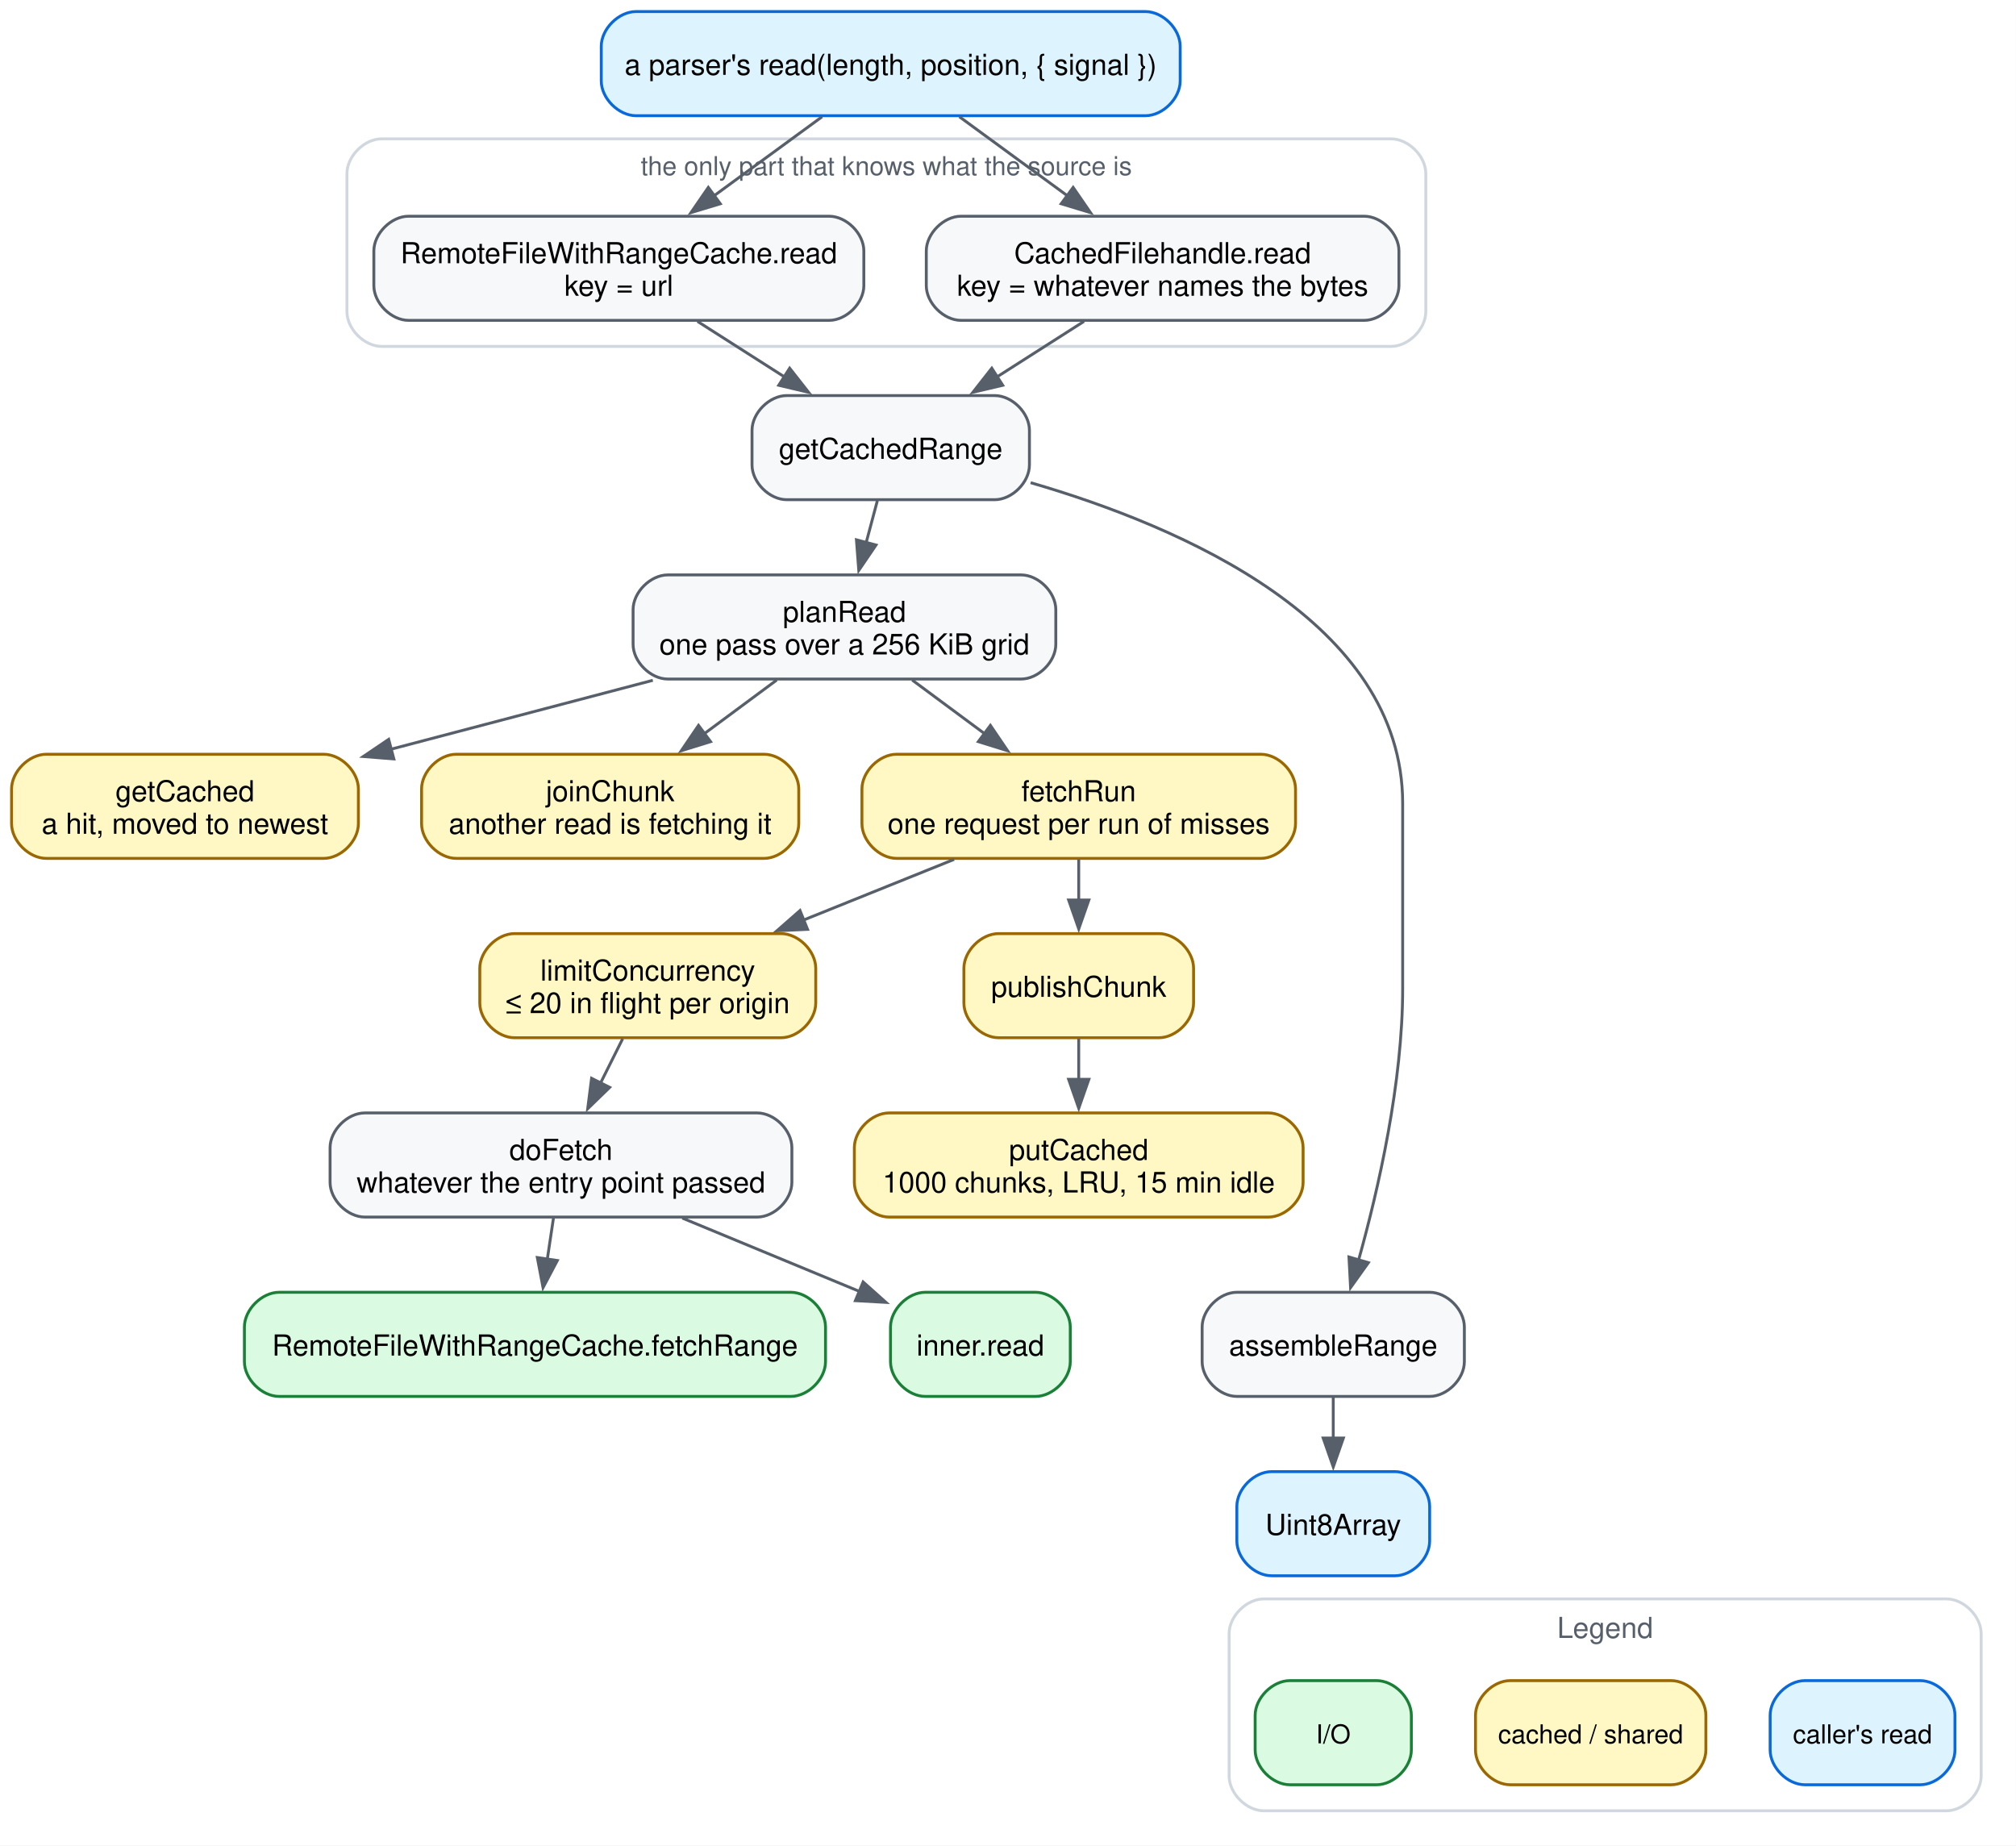
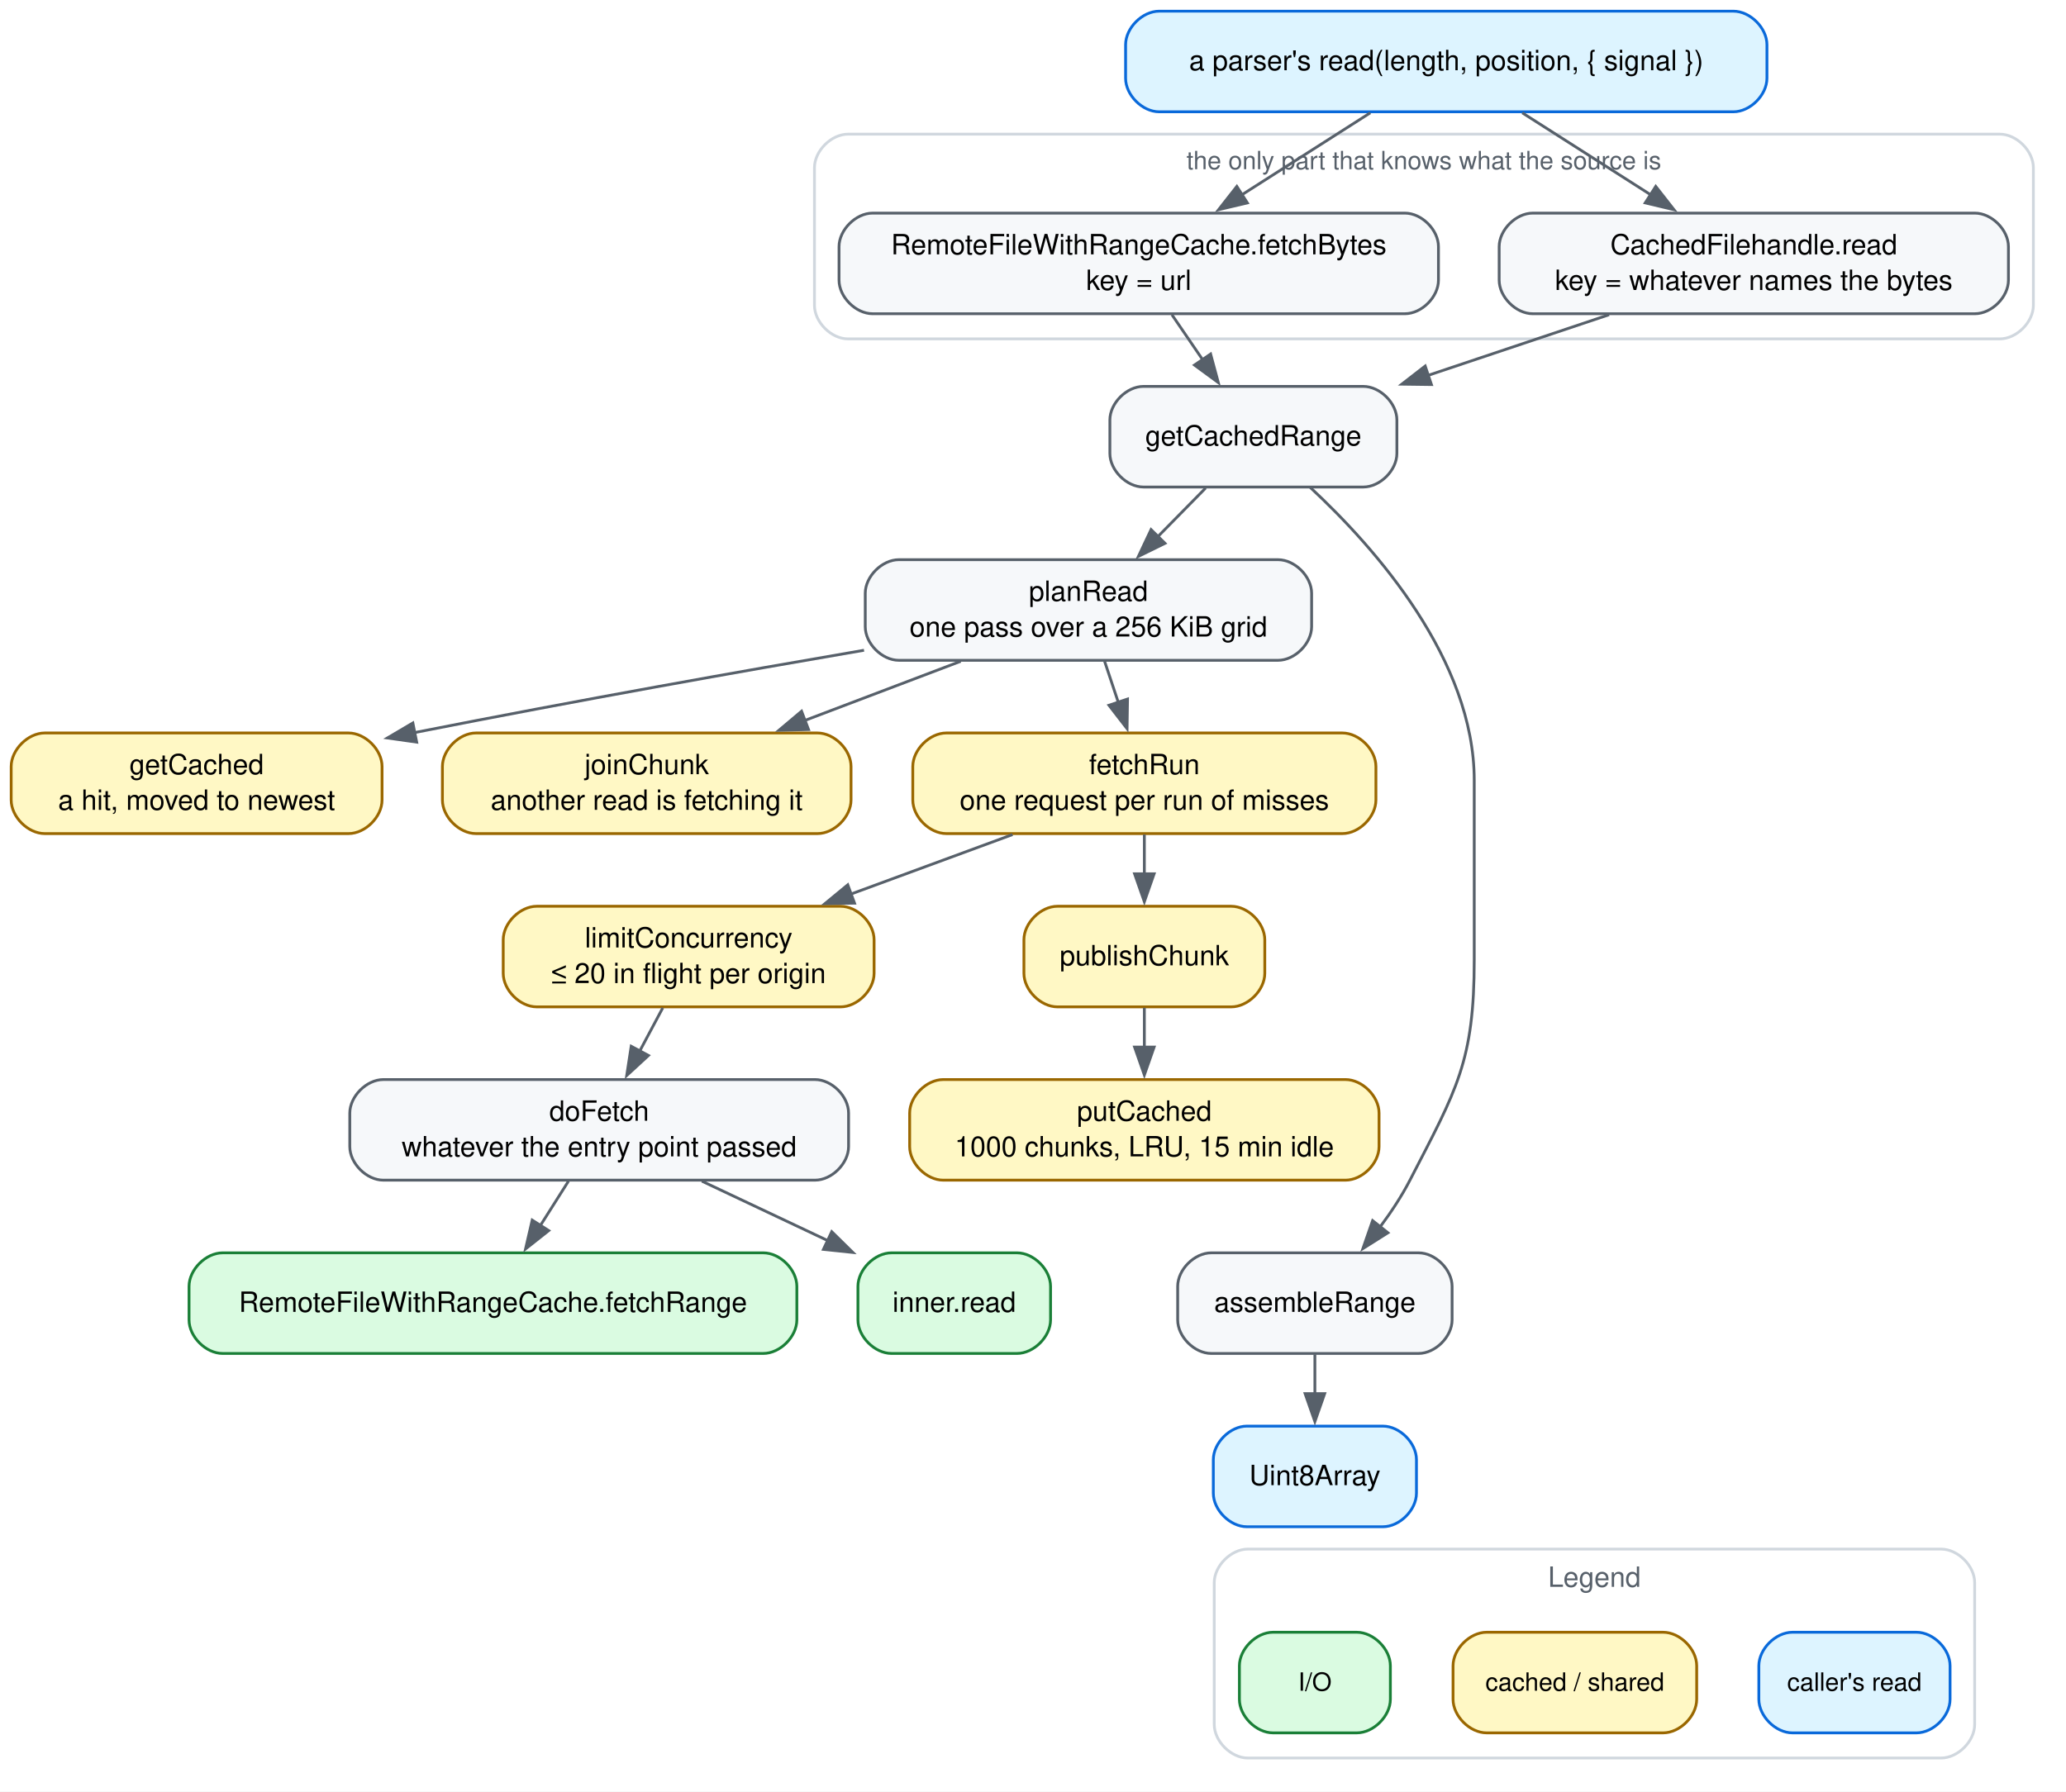
- <svg xmlns="http://www.w3.org/2000/svg" width="697pt" height="638pt" viewBox="0.00 0.00 697.00 638.00">
-   <g id="graph0" class="graph" transform="scale(1 1) rotate(0) translate(4 634)">
-     <polygon fill="white" stroke="none" points="-4,4 -4,-634 692.95,-634 692.95,4 -4,4" />
+ <svg xmlns="http://www.w3.org/2000/svg" width="739pt" height="641pt" viewBox="0.00 0.00 739.00 641.00">
+   <g id="graph0" class="graph" transform="scale(1 1) rotate(0) translate(4 637)">
+     <polygon fill="white" stroke="none" points="-4,4 -4,-637 735.33,-637 735.33,4 -4,4" />
    <g id="clust1" class="cluster">
-       <path fill="white" stroke="#d0d7de" d="M127.95,-514.25C127.95,-514.25 476.95,-514.25 476.95,-514.25 482.95,-514.25 488.95,-520.25 488.95,-526.25 488.95,-526.25 488.95,-574 488.95,-574 488.95,-580 482.95,-586 476.95,-586 476.95,-586 127.95,-586 127.95,-586 121.95,-586 115.95,-580 115.95,-574 115.95,-574 115.95,-526.25 115.95,-526.25 115.95,-520.25 121.95,-514.25 127.95,-514.25" />
-       <text xml:space="preserve" text-anchor="middle" x="302.45" y="-573.45" font-family="Helvetica,sans-Serif" font-size="9.00" fill="#57606a">the only part that knows what the source is</text>
+       <path fill="white" stroke="#d0d7de" d="M299.33,-515.75C299.33,-515.75 711.33,-515.75 711.33,-515.75 717.33,-515.75 723.33,-521.75 723.33,-527.75 723.33,-527.75 723.33,-577 723.33,-577 723.33,-583 717.33,-589 711.33,-589 711.33,-589 299.33,-589 299.33,-589 293.33,-589 287.33,-583 287.33,-577 287.33,-577 287.33,-527.75 287.33,-527.75 287.33,-521.75 293.33,-515.75 299.33,-515.75" />
+       <text xml:space="preserve" text-anchor="middle" x="505.33" y="-576.45" font-family="Helvetica,sans-Serif" font-size="9.00" fill="#57606a">the only part that knows what the source is</text>
    </g>
    <g id="clust2" class="cluster">
-       <path fill="white" stroke="#d0d7de" d="M432.95,-8C432.95,-8 668.95,-8 668.95,-8 674.95,-8 680.95,-14 680.95,-20 680.95,-20 680.95,-69.25 680.95,-69.25 680.95,-75.25 674.95,-81.25 668.95,-81.25 668.95,-81.25 432.95,-81.25 432.95,-81.25 426.95,-81.25 420.95,-75.25 420.95,-69.25 420.95,-69.25 420.95,-20 420.95,-20 420.95,-14 426.95,-8 432.95,-8" />
-       <text xml:space="preserve" text-anchor="middle" x="550.95" y="-67.75" font-family="Helvetica,sans-Serif" font-size="10.00" fill="#57606a">Legend</text>
+       <path fill="white" stroke="#d0d7de" d="M442.33,-8C442.33,-8 690.33,-8 690.33,-8 696.33,-8 702.33,-14 702.33,-20 702.33,-20 702.33,-70.75 702.33,-70.75 702.33,-76.75 696.33,-82.75 690.33,-82.75 690.33,-82.75 442.33,-82.75 442.33,-82.75 436.33,-82.75 430.33,-76.75 430.33,-70.75 430.33,-70.75 430.33,-20 430.33,-20 430.33,-14 436.33,-8 442.33,-8" />
+       <text xml:space="preserve" text-anchor="middle" x="566.33" y="-69.25" font-family="Helvetica,sans-Serif" font-size="10.00" fill="#57606a">Legend</text>
    </g>
    <g id="node1" class="node">
-       <path fill="#ddf4ff" stroke="#0969da" d="M392.03,-630C392.03,-630 215.88,-630 215.88,-630 209.88,-630 203.88,-624 203.88,-618 203.88,-618 203.88,-606 203.88,-606 203.88,-600 209.88,-594 215.88,-594 215.88,-594 392.03,-594 392.03,-594 398.03,-594 404.03,-600 404.03,-606 404.03,-606 404.03,-618 404.03,-618 404.03,-624 398.03,-630 392.03,-630" />
-       <text xml:space="preserve" text-anchor="middle" x="303.95" y="-608.12" font-family="Helvetica,sans-Serif" font-size="10.00">a parser's read(length, position, { signal })</text>
+       <path fill="#ddf4ff" stroke="#0969da" d="M616.03,-633C616.03,-633 410.62,-633 410.62,-633 404.62,-633 398.62,-627 398.62,-621 398.62,-621 398.62,-609 398.62,-609 398.62,-603 404.62,-597 410.62,-597 410.62,-597 616.03,-597 616.03,-597 622.03,-597 628.03,-603 628.03,-609 628.03,-609 628.03,-621 628.03,-621 628.03,-627 622.03,-633 616.03,-633" />
+       <text xml:space="preserve" text-anchor="middle" x="513.33" y="-611.88" font-family="Helvetica,sans-Serif" font-size="10.00">a parser's read(length, position, { signal })</text>
    </g>
    <g id="node2" class="node">
-       <path fill="#f6f8fa" stroke="#57606a" d="M282.66,-559.25C282.66,-559.25 137.25,-559.25 137.25,-559.25 131.25,-559.25 125.25,-553.25 125.25,-547.25 125.25,-547.25 125.25,-535.25 125.25,-535.25 125.25,-529.25 131.25,-523.25 137.25,-523.25 137.25,-523.25 282.66,-523.25 282.66,-523.25 288.66,-523.25 294.66,-529.25 294.66,-535.25 294.66,-535.25 294.66,-547.25 294.66,-547.25 294.66,-553.25 288.66,-559.25 282.66,-559.25" />
-       <text xml:space="preserve" text-anchor="middle" x="209.95" y="-543" font-family="Helvetica,sans-Serif" font-size="10.00">RemoteFileWithRangeCache.read</text>
-       <text xml:space="preserve" text-anchor="middle" x="209.95" y="-531.75" font-family="Helvetica,sans-Serif" font-size="10.00">key = url</text>
+       <path fill="#f6f8fa" stroke="#57606a" d="M498.53,-560.75C498.53,-560.75 308.12,-560.75 308.12,-560.75 302.12,-560.75 296.12,-554.75 296.12,-548.75 296.12,-548.75 296.12,-536.75 296.12,-536.75 296.12,-530.75 302.12,-524.75 308.12,-524.75 308.12,-524.75 498.53,-524.75 498.53,-524.75 504.53,-524.75 510.53,-530.75 510.53,-536.75 510.53,-536.75 510.53,-548.75 510.53,-548.75 510.53,-554.75 504.53,-560.75 498.53,-560.75" />
+       <text xml:space="preserve" text-anchor="middle" x="403.33" y="-546" font-family="Helvetica,sans-Serif" font-size="10.00">RemoteFileWithRangeCache.fetchBytes</text>
+       <text xml:space="preserve" text-anchor="middle" x="403.33" y="-533.25" font-family="Helvetica,sans-Serif" font-size="10.00">key = url</text>
    </g>
    <g id="edge1" class="edge">
-       <path fill="none" stroke="#57606a" d="M280.23,-593.65C268.88,-585.35 255.1,-575.27 242.76,-566.24" />
-       <polygon fill="#57606a" stroke="#57606a" points="245.03,-563.56 234.89,-560.49 240.89,-569.21 245.03,-563.56" />
+       <path fill="none" stroke="#57606a" d="M486.14,-596.63C472.26,-587.77 455.17,-576.85 440.12,-567.25" />
+       <polygon fill="#57606a" stroke="#57606a" points="442.18,-564.41 431.87,-561.97 438.41,-570.31 442.18,-564.41" />
    </g>
    <g id="node3" class="node">
-       <path fill="#f6f8fa" stroke="#57606a" d="M467.66,-559.25C467.66,-559.25 328.25,-559.25 328.25,-559.25 322.25,-559.25 316.25,-553.25 316.25,-547.25 316.25,-547.25 316.25,-535.25 316.25,-535.25 316.25,-529.25 322.25,-523.25 328.25,-523.25 328.25,-523.25 467.66,-523.25 467.66,-523.25 473.66,-523.25 479.66,-529.25 479.66,-535.25 479.66,-535.25 479.66,-547.25 479.66,-547.25 479.66,-553.25 473.66,-559.25 467.66,-559.25" />
-       <text xml:space="preserve" text-anchor="middle" x="397.95" y="-543" font-family="Helvetica,sans-Serif" font-size="10.00">CachedFilehandle.read</text>
-       <text xml:space="preserve" text-anchor="middle" x="397.95" y="-531.75" font-family="Helvetica,sans-Serif" font-size="10.00">key = whatever names the bytes</text>
+       <path fill="#f6f8fa" stroke="#57606a" d="M702.41,-560.75C702.41,-560.75 544.25,-560.75 544.25,-560.75 538.25,-560.75 532.25,-554.75 532.25,-548.75 532.25,-548.75 532.25,-536.75 532.25,-536.75 532.25,-530.75 538.25,-524.75 544.25,-524.75 544.25,-524.75 702.41,-524.75 702.41,-524.75 708.41,-524.75 714.41,-530.75 714.41,-536.75 714.41,-536.75 714.41,-548.75 714.41,-548.75 714.41,-554.75 708.41,-560.75 702.41,-560.75" />
+       <text xml:space="preserve" text-anchor="middle" x="623.33" y="-546" font-family="Helvetica,sans-Serif" font-size="10.00">CachedFilehandle.read</text>
+       <text xml:space="preserve" text-anchor="middle" x="623.33" y="-533.25" font-family="Helvetica,sans-Serif" font-size="10.00">key = whatever names the bytes</text>
    </g>
    <g id="edge2" class="edge">
-       <path fill="none" stroke="#57606a" d="M327.68,-593.65C339.03,-585.35 352.81,-575.27 365.15,-566.24" />
-       <polygon fill="#57606a" stroke="#57606a" points="367.02,-569.21 373.02,-560.49 362.88,-563.56 367.02,-569.21" />
+       <path fill="none" stroke="#57606a" d="M540.52,-596.63C554.4,-587.77 571.49,-576.85 586.54,-567.25" />
+       <polygon fill="#57606a" stroke="#57606a" points="588.25,-570.31 594.79,-561.97 584.48,-564.41 588.25,-570.31" />
    </g>
    <g id="node4" class="node">
-       <path fill="#f6f8fa" stroke="#57606a" d="M339.91,-497.25C339.91,-497.25 268,-497.25 268,-497.25 262,-497.25 256,-491.25 256,-485.25 256,-485.25 256,-473.25 256,-473.25 256,-467.25 262,-461.25 268,-461.25 268,-461.25 339.91,-461.25 339.91,-461.25 345.91,-461.25 351.91,-467.25 351.91,-473.25 351.91,-473.25 351.91,-485.25 351.91,-485.25 351.91,-491.25 345.91,-497.25 339.91,-497.25" />
-       <text xml:space="preserve" text-anchor="middle" x="303.95" y="-475.38" font-family="Helvetica,sans-Serif" font-size="10.00">getCachedRange</text>
+       <path fill="#f6f8fa" stroke="#57606a" d="M483.66,-498.75C483.66,-498.75 405,-498.75 405,-498.75 399,-498.75 393,-492.75 393,-486.75 393,-486.75 393,-474.75 393,-474.75 393,-468.75 399,-462.75 405,-462.75 405,-462.75 483.66,-462.75 483.66,-462.75 489.66,-462.75 495.66,-468.75 495.66,-474.75 495.66,-474.75 495.66,-486.75 495.66,-486.75 495.66,-492.75 489.66,-498.75 483.66,-498.75" />
+       <text xml:space="preserve" text-anchor="middle" x="444.33" y="-477.62" font-family="Helvetica,sans-Serif" font-size="10.00">getCachedRange</text>
    </g>
    <g id="edge3" class="edge">
-       <path fill="none" stroke="#57606a" d="M237.14,-522.9C246.5,-516.93 257.13,-510.14 267.12,-503.76" />
-       <polygon fill="#57606a" stroke="#57606a" points="269.01,-506.71 275.55,-498.38 265.24,-500.81 269.01,-506.71" />
+       <path fill="none" stroke="#57606a" d="M415.19,-524.4C418.62,-519.38 422.44,-513.78 426.16,-508.34" />
+       <polygon fill="#57606a" stroke="#57606a" points="429.03,-510.34 431.79,-500.11 423.25,-506.39 429.03,-510.34" />
    </g>
    <g id="edge4" class="edge">
-       <path fill="none" stroke="#57606a" d="M370.77,-522.9C361.41,-516.93 350.78,-510.14 340.79,-503.76" />
-       <polygon fill="#57606a" stroke="#57606a" points="342.67,-500.81 332.36,-498.38 338.9,-506.71 342.67,-500.81" />
+       <path fill="none" stroke="#57606a" d="M571.56,-524.4C551.33,-517.62 527.96,-509.78 506.82,-502.7" />
+       <polygon fill="#57606a" stroke="#57606a" points="508.02,-499.41 497.42,-499.55 505.79,-506.04 508.02,-499.41" />
    </g>
    <g id="node5" class="node">
-       <path fill="#f6f8fa" stroke="#57606a" d="M349.03,-435.25C349.03,-435.25 226.88,-435.25 226.88,-435.25 220.88,-435.25 214.88,-429.25 214.88,-423.25 214.88,-423.25 214.88,-411.25 214.88,-411.25 214.88,-405.25 220.88,-399.25 226.88,-399.25 226.88,-399.25 349.03,-399.25 349.03,-399.25 355.03,-399.25 361.03,-405.25 361.03,-411.25 361.03,-411.25 361.03,-423.25 361.03,-423.25 361.03,-429.25 355.03,-435.25 349.03,-435.25" />
-       <text xml:space="preserve" text-anchor="middle" x="287.95" y="-419" font-family="Helvetica,sans-Serif" font-size="10.00">planRead</text>
-       <text xml:space="preserve" text-anchor="middle" x="287.95" y="-407.75" font-family="Helvetica,sans-Serif" font-size="10.00">one pass over a 256 KiB grid</text>
+       <path fill="#f6f8fa" stroke="#57606a" d="M453.16,-436.75C453.16,-436.75 317.5,-436.75 317.5,-436.75 311.5,-436.75 305.5,-430.75 305.5,-424.75 305.5,-424.75 305.5,-412.75 305.5,-412.75 305.5,-406.75 311.5,-400.75 317.5,-400.75 317.5,-400.75 453.16,-400.75 453.16,-400.75 459.16,-400.75 465.16,-406.75 465.16,-412.75 465.16,-412.75 465.16,-424.75 465.16,-424.75 465.16,-430.75 459.16,-436.75 453.16,-436.75" />
+       <text xml:space="preserve" text-anchor="middle" x="385.33" y="-422" font-family="Helvetica,sans-Serif" font-size="10.00">planRead</text>
+       <text xml:space="preserve" text-anchor="middle" x="385.33" y="-409.25" font-family="Helvetica,sans-Serif" font-size="10.00">one pass over a 256 KiB grid</text>
    </g>
    <g id="edge5" class="edge">
-       <path fill="none" stroke="#57606a" d="M299.33,-460.9C298.12,-456.38 296.79,-451.39 295.48,-446.47" />
-       <polygon fill="#57606a" stroke="#57606a" points="298.87,-445.58 292.91,-436.82 292.1,-447.38 298.87,-445.58" />
+       <path fill="none" stroke="#57606a" d="M427.26,-462.4C421.84,-456.88 415.72,-450.66 409.87,-444.71" />
+       <polygon fill="#57606a" stroke="#57606a" points="412.72,-442.61 403.21,-437.94 407.73,-447.52 412.72,-442.61" />
    </g>
    <g id="node13" class="node">
-       <path fill="#f6f8fa" stroke="#57606a" d="M490.28,-187.25C490.28,-187.25 423.62,-187.25 423.62,-187.25 417.62,-187.25 411.62,-181.25 411.62,-175.25 411.62,-175.25 411.62,-163.25 411.62,-163.25 411.62,-157.25 417.62,-151.25 423.62,-151.25 423.62,-151.25 490.28,-151.25 490.28,-151.25 496.28,-151.25 502.28,-157.25 502.28,-163.25 502.28,-163.25 502.28,-175.25 502.28,-175.25 502.28,-181.25 496.28,-187.25 490.28,-187.25" />
-       <text xml:space="preserve" text-anchor="middle" x="456.95" y="-165.38" font-family="Helvetica,sans-Serif" font-size="10.00">assembleRange</text>
+       <path fill="#f6f8fa" stroke="#57606a" d="M503.41,-188.75C503.41,-188.75 429.25,-188.75 429.25,-188.75 423.25,-188.75 417.25,-182.75 417.25,-176.75 417.25,-176.75 417.25,-164.75 417.25,-164.75 417.25,-158.75 423.25,-152.75 429.25,-152.75 429.25,-152.75 503.41,-152.75 503.41,-152.75 509.41,-152.75 515.41,-158.75 515.41,-164.75 515.41,-164.75 515.41,-176.75 515.41,-176.75 515.41,-182.75 509.41,-188.75 503.41,-188.75" />
+       <text xml:space="preserve" text-anchor="middle" x="466.33" y="-167.62" font-family="Helvetica,sans-Serif" font-size="10.00">assembleRange</text>
    </g>
    <g id="edge6" class="edge">
-       <path fill="none" stroke="#57606a" d="M352.32,-467.14C404.73,-451.9 480.95,-418.95 480.95,-356.25 480.95,-356.25 480.95,-356.25 480.95,-292.25 480.95,-259.6 472.58,-222.94 465.72,-198.41" />
-       <polygon fill="#57606a" stroke="#57606a" points="469.1,-197.49 462.94,-188.87 462.38,-199.45 469.1,-197.49" />
+       <path fill="none" stroke="#57606a" d="M464.67,-462.6C488.08,-440.84 523.33,-400.9 523.33,-357.75 523.33,-357.75 523.33,-357.75 523.33,-293.75 523.33,-257.18 517.09,-247.25 500.33,-214.75 497.39,-209.04 493.63,-203.35 489.7,-198.07" />
+       <polygon fill="#57606a" stroke="#57606a" points="492.46,-195.93 483.5,-190.27 486.98,-200.28 492.46,-195.93" />
    </g>
    <g id="node6" class="node">
-       <path fill="#fff8c5" stroke="#9a6700" d="M107.91,-373.25C107.91,-373.25 12,-373.25 12,-373.25 6,-373.25 0,-367.25 0,-361.25 0,-361.25 0,-349.25 0,-349.25 0,-343.25 6,-337.25 12,-337.25 12,-337.25 107.91,-337.25 107.91,-337.25 113.91,-337.25 119.91,-343.25 119.91,-349.25 119.91,-349.25 119.91,-361.25 119.91,-361.25 119.91,-367.25 113.91,-373.25 107.91,-373.25" />
-       <text xml:space="preserve" text-anchor="middle" x="59.95" y="-357" font-family="Helvetica,sans-Serif" font-size="10.00">getCached</text>
-       <text xml:space="preserve" text-anchor="middle" x="59.95" y="-345.75" font-family="Helvetica,sans-Serif" font-size="10.00">a hit, moved to newest</text>
+       <path fill="#fff8c5" stroke="#9a6700" d="M120.66,-374.75C120.66,-374.75 12,-374.75 12,-374.75 6,-374.75 0,-368.75 0,-362.75 0,-362.75 0,-350.75 0,-350.75 0,-344.75 6,-338.75 12,-338.75 12,-338.75 120.66,-338.75 120.66,-338.75 126.66,-338.75 132.66,-344.75 132.66,-350.75 132.66,-350.75 132.66,-362.75 132.66,-362.75 132.66,-368.75 126.66,-374.75 120.66,-374.75" />
+       <text xml:space="preserve" text-anchor="middle" x="66.33" y="-360" font-family="Helvetica,sans-Serif" font-size="10.00">getCached</text>
+       <text xml:space="preserve" text-anchor="middle" x="66.33" y="-347.25" font-family="Helvetica,sans-Serif" font-size="10.00">a hit, moved to newest</text>
    </g>
    <g id="edge7" class="edge">
-       <path fill="none" stroke="#57606a" d="M221.7,-398.81C193.25,-391.33 159.97,-382.57 131.01,-374.95" />
-       <polygon fill="#57606a" stroke="#57606a" points="132.17,-371.63 121.6,-372.47 130.38,-378.4 132.17,-371.63" />
+       <path fill="none" stroke="#57606a" d="M305.06,-404.35C260.64,-396.73 204.18,-386.71 144.29,-374.89" />
+       <polygon fill="#57606a" stroke="#57606a" points="145.05,-371.47 134.56,-372.96 143.68,-378.34 145.05,-371.47" />
    </g>
    <g id="node7" class="node">
-       <path fill="#fff8c5" stroke="#9a6700" d="M260.16,-373.25C260.16,-373.25 153.75,-373.25 153.75,-373.25 147.75,-373.25 141.75,-367.25 141.75,-361.25 141.75,-361.25 141.75,-349.25 141.75,-349.25 141.75,-343.25 147.75,-337.25 153.75,-337.25 153.75,-337.25 260.16,-337.25 260.16,-337.25 266.16,-337.25 272.16,-343.25 272.16,-349.25 272.16,-349.25 272.16,-361.25 272.16,-361.25 272.16,-367.25 266.16,-373.25 260.16,-373.25" />
-       <text xml:space="preserve" text-anchor="middle" x="206.95" y="-357" font-family="Helvetica,sans-Serif" font-size="10.00">joinChunk</text>
-       <text xml:space="preserve" text-anchor="middle" x="206.95" y="-345.75" font-family="Helvetica,sans-Serif" font-size="10.00">another read is fetching it</text>
+       <path fill="#fff8c5" stroke="#9a6700" d="M288.41,-374.75C288.41,-374.75 166.25,-374.75 166.25,-374.75 160.25,-374.75 154.25,-368.75 154.25,-362.75 154.25,-362.75 154.25,-350.75 154.25,-350.75 154.25,-344.75 160.25,-338.75 166.25,-338.75 166.25,-338.75 288.41,-338.75 288.41,-338.75 294.41,-338.75 300.41,-344.75 300.41,-350.75 300.41,-350.75 300.41,-362.75 300.41,-362.75 300.41,-368.75 294.41,-374.75 288.41,-374.75" />
+       <text xml:space="preserve" text-anchor="middle" x="227.33" y="-360" font-family="Helvetica,sans-Serif" font-size="10.00">joinChunk</text>
+       <text xml:space="preserve" text-anchor="middle" x="227.33" y="-347.25" font-family="Helvetica,sans-Serif" font-size="10.00">another read is fetching it</text>
    </g>
    <g id="edge9" class="edge">
-       <path fill="none" stroke="#57606a" d="M264.53,-398.9C256.72,-393.11 247.87,-386.56 239.5,-380.36" />
-       <polygon fill="#57606a" stroke="#57606a" points="241.67,-377.61 231.55,-374.47 237.5,-383.23 241.67,-377.61" />
+       <path fill="none" stroke="#57606a" d="M339.63,-400.4C322.18,-393.77 302.08,-386.14 283.75,-379.18" />
+       <polygon fill="#57606a" stroke="#57606a" points="285.21,-375.98 274.62,-375.71 282.72,-382.53 285.21,-375.98" />
    </g>
    <g id="node8" class="node">
-       <path fill="#fff8c5" stroke="#9a6700" d="M431.91,-373.25C431.91,-373.25 306,-373.25 306,-373.25 300,-373.25 294,-367.25 294,-361.25 294,-361.25 294,-349.25 294,-349.25 294,-343.25 300,-337.25 306,-337.25 306,-337.25 431.91,-337.25 431.91,-337.25 437.91,-337.25 443.91,-343.25 443.91,-349.25 443.91,-349.25 443.91,-361.25 443.91,-361.25 443.91,-367.25 437.91,-373.25 431.91,-373.25" />
-       <text xml:space="preserve" text-anchor="middle" x="368.95" y="-357" font-family="Helvetica,sans-Serif" font-size="10.00">fetchRun</text>
-       <text xml:space="preserve" text-anchor="middle" x="368.95" y="-345.75" font-family="Helvetica,sans-Serif" font-size="10.00">one request per run of misses</text>
+       <path fill="#fff8c5" stroke="#9a6700" d="M476.16,-374.75C476.16,-374.75 334.5,-374.75 334.5,-374.75 328.5,-374.75 322.5,-368.75 322.5,-362.75 322.5,-362.75 322.5,-350.75 322.5,-350.75 322.5,-344.75 328.5,-338.75 334.5,-338.75 334.5,-338.75 476.16,-338.75 476.16,-338.75 482.16,-338.75 488.16,-344.75 488.16,-350.75 488.16,-350.75 488.16,-362.75 488.16,-362.75 488.16,-368.75 482.16,-374.75 476.16,-374.75" />
+       <text xml:space="preserve" text-anchor="middle" x="405.33" y="-360" font-family="Helvetica,sans-Serif" font-size="10.00">fetchRun</text>
+       <text xml:space="preserve" text-anchor="middle" x="405.33" y="-347.25" font-family="Helvetica,sans-Serif" font-size="10.00">one request per run of misses</text>
    </g>
    <g id="edge8" class="edge">
-       <path fill="none" stroke="#57606a" d="M311.38,-398.9C319.19,-393.11 328.04,-386.56 336.41,-380.36" />
-       <polygon fill="#57606a" stroke="#57606a" points="338.41,-383.23 344.36,-374.47 334.24,-377.61 338.41,-383.23" />
+       <path fill="none" stroke="#57606a" d="M391.11,-400.4C392.66,-395.75 394.37,-390.62 396.06,-385.56" />
+       <polygon fill="#57606a" stroke="#57606a" points="399.31,-386.89 399.15,-376.29 392.67,-384.67 399.31,-386.89" />
    </g>
    <g id="node9" class="node">
-       <path fill="#fff8c5" stroke="#9a6700" d="M266.03,-311.25C266.03,-311.25 173.88,-311.25 173.88,-311.25 167.88,-311.25 161.88,-305.25 161.88,-299.25 161.88,-299.25 161.88,-287.25 161.88,-287.25 161.88,-281.25 167.88,-275.25 173.88,-275.25 173.88,-275.25 266.03,-275.25 266.03,-275.25 272.03,-275.25 278.03,-281.25 278.03,-287.25 278.03,-287.25 278.03,-299.25 278.03,-299.25 278.03,-305.25 272.03,-311.25 266.03,-311.25" />
-       <text xml:space="preserve" text-anchor="middle" x="219.95" y="-295" font-family="Helvetica,sans-Serif" font-size="10.00">limitConcurrency</text>
-       <text xml:space="preserve" text-anchor="middle" x="219.95" y="-283.75" font-family="Helvetica,sans-Serif" font-size="10.00">≤ 20 in flight per origin</text>
+       <path fill="#fff8c5" stroke="#9a6700" d="M296.66,-312.75C296.66,-312.75 188,-312.75 188,-312.75 182,-312.75 176,-306.75 176,-300.75 176,-300.75 176,-288.75 176,-288.75 176,-282.75 182,-276.75 188,-276.75 188,-276.75 296.66,-276.75 296.66,-276.75 302.66,-276.75 308.66,-282.75 308.66,-288.75 308.66,-288.75 308.66,-300.75 308.66,-300.75 308.66,-306.75 302.66,-312.75 296.66,-312.75" />
+       <text xml:space="preserve" text-anchor="middle" x="242.33" y="-298" font-family="Helvetica,sans-Serif" font-size="10.00">limitConcurrency</text>
+       <text xml:space="preserve" text-anchor="middle" x="242.33" y="-285.25" font-family="Helvetica,sans-Serif" font-size="10.00">≤ 20 in flight per origin</text>
    </g>
    <g id="edge10" class="edge">
-       <path fill="none" stroke="#57606a" d="M325.86,-336.9C309.56,-330.33 290.8,-322.78 273.65,-315.87" />
-       <polygon fill="#57606a" stroke="#57606a" points="275.2,-312.72 264.62,-312.23 272.59,-319.22 275.2,-312.72" />
+       <path fill="none" stroke="#57606a" d="M358.18,-338.4C340.1,-331.74 319.26,-324.07 300.28,-317.08" />
+       <polygon fill="#57606a" stroke="#57606a" points="301.67,-313.86 291.07,-313.69 299.25,-320.43 301.67,-313.86" />
    </g>
    <g id="node11" class="node">
-       <path fill="#fff8c5" stroke="#9a6700" d="M396.66,-311.25C396.66,-311.25 341.25,-311.25 341.25,-311.25 335.25,-311.25 329.25,-305.25 329.25,-299.25 329.25,-299.25 329.25,-287.25 329.25,-287.25 329.25,-281.25 335.25,-275.25 341.25,-275.25 341.25,-275.25 396.66,-275.25 396.66,-275.25 402.66,-275.25 408.66,-281.25 408.66,-287.25 408.66,-287.25 408.66,-299.25 408.66,-299.25 408.66,-305.25 402.66,-311.25 396.66,-311.25" />
-       <text xml:space="preserve" text-anchor="middle" x="368.95" y="-289.38" font-family="Helvetica,sans-Serif" font-size="10.00">publishChunk</text>
+       <path fill="#fff8c5" stroke="#9a6700" d="M436.41,-312.75C436.41,-312.75 374.25,-312.75 374.25,-312.75 368.25,-312.75 362.25,-306.75 362.25,-300.75 362.25,-300.75 362.25,-288.75 362.25,-288.75 362.25,-282.75 368.25,-276.75 374.25,-276.75 374.25,-276.75 436.41,-276.75 436.41,-276.75 442.41,-276.75 448.41,-282.75 448.41,-288.75 448.41,-288.75 448.41,-300.75 448.41,-300.75 448.41,-306.75 442.41,-312.75 436.41,-312.75" />
+       <text xml:space="preserve" text-anchor="middle" x="405.33" y="-291.62" font-family="Helvetica,sans-Serif" font-size="10.00">publishChunk</text>
    </g>
    <g id="edge11" class="edge">
-       <path fill="none" stroke="#57606a" d="M368.95,-336.9C368.95,-332.38 368.95,-327.39 368.95,-322.47" />
-       <polygon fill="#57606a" stroke="#57606a" points="372.46,-322.87 368.96,-312.87 365.46,-322.87 372.46,-322.87" />
+       <path fill="none" stroke="#57606a" d="M405.33,-338.4C405.33,-333.88 405.33,-328.89 405.33,-323.97" />
+       <polygon fill="#57606a" stroke="#57606a" points="408.83,-324.37 405.33,-314.37 401.83,-324.37 408.83,-324.37" />
    </g>
    <g id="node10" class="node">
-       <path fill="#f6f8fa" stroke="#57606a" d="M257.78,-249.25C257.78,-249.25 122.12,-249.25 122.12,-249.25 116.12,-249.25 110.12,-243.25 110.12,-237.25 110.12,-237.25 110.12,-225.25 110.12,-225.25 110.12,-219.25 116.12,-213.25 122.12,-213.25 122.12,-213.25 257.78,-213.25 257.78,-213.25 263.78,-213.25 269.78,-219.25 269.78,-225.25 269.78,-225.25 269.78,-237.25 269.78,-237.25 269.78,-243.25 263.78,-249.25 257.78,-249.25" />
-       <text xml:space="preserve" text-anchor="middle" x="189.95" y="-233" font-family="Helvetica,sans-Serif" font-size="10.00">doFetch</text>
-       <text xml:space="preserve" text-anchor="middle" x="189.95" y="-221.75" font-family="Helvetica,sans-Serif" font-size="10.00">whatever the entry point passed</text>
+       <path fill="#f6f8fa" stroke="#57606a" d="M287.53,-250.75C287.53,-250.75 133.12,-250.75 133.12,-250.75 127.12,-250.75 121.12,-244.75 121.12,-238.75 121.12,-238.75 121.12,-226.75 121.12,-226.75 121.12,-220.75 127.12,-214.75 133.12,-214.75 133.12,-214.75 287.53,-214.75 287.53,-214.75 293.53,-214.75 299.53,-220.75 299.53,-226.75 299.53,-226.75 299.53,-238.75 299.53,-238.75 299.53,-244.75 293.53,-250.75 287.53,-250.75" />
+       <text xml:space="preserve" text-anchor="middle" x="210.33" y="-236" font-family="Helvetica,sans-Serif" font-size="10.00">doFetch</text>
+       <text xml:space="preserve" text-anchor="middle" x="210.33" y="-223.25" font-family="Helvetica,sans-Serif" font-size="10.00">whatever the entry point passed</text>
    </g>
    <g id="edge12" class="edge">
-       <path fill="none" stroke="#57606a" d="M211.28,-274.9C208.89,-270.13 206.25,-264.84 203.66,-259.65" />
-       <polygon fill="#57606a" stroke="#57606a" points="206.79,-258.09 199.19,-250.71 200.53,-261.22 206.79,-258.09" />
+       <path fill="none" stroke="#57606a" d="M233.07,-276.4C230.46,-271.5 227.56,-266.06 224.73,-260.75" />
+       <polygon fill="#57606a" stroke="#57606a" points="227.96,-259.37 220.17,-252.19 221.78,-262.66 227.96,-259.37" />
    </g>
    <g id="node14" class="node">
-       <path fill="#dafbe1" stroke="#1a7f37" d="M269.41,-187.25C269.41,-187.25 92.5,-187.25 92.5,-187.25 86.5,-187.25 80.5,-181.25 80.5,-175.25 80.5,-175.25 80.5,-163.25 80.5,-163.25 80.5,-157.25 86.5,-151.25 92.5,-151.25 92.5,-151.25 269.41,-151.25 269.41,-151.25 275.41,-151.25 281.41,-157.25 281.41,-163.25 281.41,-163.25 281.41,-175.25 281.41,-175.25 281.41,-181.25 275.41,-187.25 269.41,-187.25" />
-       <text xml:space="preserve" text-anchor="middle" x="180.95" y="-165.38" font-family="Helvetica,sans-Serif" font-size="10.00">RemoteFileWithRangeCache.fetchRange</text>
+       <path fill="#dafbe1" stroke="#1a7f37" d="M269.03,-188.75C269.03,-188.75 75.62,-188.75 75.62,-188.75 69.62,-188.75 63.62,-182.75 63.62,-176.75 63.62,-176.75 63.62,-164.75 63.62,-164.75 63.62,-158.75 69.62,-152.75 75.62,-152.75 75.62,-152.75 269.03,-152.75 269.03,-152.75 275.03,-152.75 281.03,-158.75 281.03,-164.75 281.03,-164.75 281.03,-176.75 281.03,-176.75 281.03,-182.75 275.03,-188.75 269.03,-188.75" />
+       <text xml:space="preserve" text-anchor="middle" x="172.33" y="-167.62" font-family="Helvetica,sans-Serif" font-size="10.00">RemoteFileWithRangeCache.fetchRange</text>
    </g>
    <g id="edge14" class="edge">
-       <path fill="none" stroke="#57606a" d="M187.35,-212.9C186.67,-208.38 185.93,-203.39 185.19,-198.47" />
-       <polygon fill="#57606a" stroke="#57606a" points="188.69,-198.23 183.75,-188.86 181.77,-199.26 188.69,-198.23" />
+       <path fill="none" stroke="#57606a" d="M199.34,-214.4C196.16,-209.38 192.62,-203.78 189.17,-198.34" />
+       <polygon fill="#57606a" stroke="#57606a" points="192.28,-196.71 183.98,-190.14 186.37,-200.46 192.28,-196.71" />
    </g>
    <g id="node15" class="node">
-       <path fill="#dafbe1" stroke="#1a7f37" d="M354.03,-187.25C354.03,-187.25 315.88,-187.25 315.88,-187.25 309.88,-187.25 303.88,-181.25 303.88,-175.25 303.88,-175.25 303.88,-163.25 303.88,-163.25 303.88,-157.25 309.88,-151.25 315.88,-151.25 315.88,-151.25 354.03,-151.25 354.03,-151.25 360.03,-151.25 366.03,-157.25 366.03,-163.25 366.03,-163.25 366.03,-175.25 366.03,-175.25 366.03,-181.25 360.03,-187.25 354.03,-187.25" />
-       <text xml:space="preserve" text-anchor="middle" x="334.95" y="-165.38" font-family="Helvetica,sans-Serif" font-size="10.00">inner.read</text>
+       <path fill="#dafbe1" stroke="#1a7f37" d="M359.78,-188.75C359.78,-188.75 314.88,-188.75 314.88,-188.75 308.88,-188.75 302.88,-182.75 302.88,-176.75 302.88,-176.75 302.88,-164.75 302.88,-164.75 302.88,-158.75 308.88,-152.75 314.88,-152.75 314.88,-152.75 359.78,-152.75 359.78,-152.75 365.78,-152.75 371.78,-158.75 371.78,-164.75 371.78,-164.75 371.78,-176.75 371.78,-176.75 371.78,-182.75 365.78,-188.75 359.78,-188.75" />
+       <text xml:space="preserve" text-anchor="middle" x="337.33" y="-167.62" font-family="Helvetica,sans-Serif" font-size="10.00">inner.read</text>
    </g>
    <g id="edge13" class="edge">
-       <path fill="none" stroke="#57606a" d="M231.9,-212.9C251.14,-204.93 273.91,-195.51 293.14,-187.55" />
-       <polygon fill="#57606a" stroke="#57606a" points="294.41,-190.82 302.31,-183.76 291.73,-184.35 294.41,-190.82" />
+       <path fill="none" stroke="#57606a" d="M247.06,-214.4C261.23,-207.7 277.57,-199.98 292.42,-192.97" />
+       <polygon fill="#57606a" stroke="#57606a" points="293.51,-196.32 301.06,-188.89 290.52,-189.99 293.51,-196.32" />
    </g>
    <g id="node12" class="node">
-       <path fill="#fff8c5" stroke="#9a6700" d="M434.53,-249.25C434.53,-249.25 303.38,-249.25 303.38,-249.25 297.38,-249.25 291.38,-243.25 291.38,-237.25 291.38,-237.25 291.38,-225.25 291.38,-225.25 291.38,-219.25 297.38,-213.25 303.38,-213.25 303.38,-213.25 434.53,-213.25 434.53,-213.25 440.53,-213.25 446.53,-219.25 446.53,-225.25 446.53,-225.25 446.53,-237.25 446.53,-237.25 446.53,-243.25 440.53,-249.25 434.53,-249.25" />
-       <text xml:space="preserve" text-anchor="middle" x="368.95" y="-233" font-family="Helvetica,sans-Serif" font-size="10.00">putCached</text>
-       <text xml:space="preserve" text-anchor="middle" x="368.95" y="-221.75" font-family="Helvetica,sans-Serif" font-size="10.00">1000 chunks, LRU, 15 min idle</text>
+       <path fill="#fff8c5" stroke="#9a6700" d="M477.28,-250.75C477.28,-250.75 333.38,-250.75 333.38,-250.75 327.38,-250.75 321.38,-244.75 321.38,-238.75 321.38,-238.75 321.38,-226.75 321.38,-226.75 321.38,-220.75 327.38,-214.75 333.38,-214.75 333.38,-214.75 477.28,-214.75 477.28,-214.75 483.28,-214.75 489.28,-220.75 489.28,-226.75 489.28,-226.75 489.28,-238.75 489.28,-238.75 489.28,-244.75 483.28,-250.75 477.28,-250.75" />
+       <text xml:space="preserve" text-anchor="middle" x="405.33" y="-236" font-family="Helvetica,sans-Serif" font-size="10.00">putCached</text>
+       <text xml:space="preserve" text-anchor="middle" x="405.33" y="-223.25" font-family="Helvetica,sans-Serif" font-size="10.00">1000 chunks, LRU, 15 min idle</text>
    </g>
    <g id="edge15" class="edge">
-       <path fill="none" stroke="#57606a" d="M368.95,-274.9C368.95,-270.38 368.95,-265.39 368.95,-260.47" />
-       <polygon fill="#57606a" stroke="#57606a" points="372.46,-260.87 368.96,-250.87 365.46,-260.87 372.46,-260.87" />
+       <path fill="none" stroke="#57606a" d="M405.33,-276.4C405.33,-271.88 405.33,-266.89 405.33,-261.97" />
+       <polygon fill="#57606a" stroke="#57606a" points="408.83,-262.37 405.33,-252.37 401.83,-262.37 408.83,-262.37" />
    </g>
    <g id="node16" class="node">
-       <path fill="#ddf4ff" stroke="#0969da" d="M478.28,-125.25C478.28,-125.25 435.62,-125.25 435.62,-125.25 429.62,-125.25 423.62,-119.25 423.62,-113.25 423.62,-113.25 423.62,-101.25 423.62,-101.25 423.62,-95.25 429.62,-89.25 435.62,-89.25 435.62,-89.25 478.28,-89.25 478.28,-89.25 484.28,-89.25 490.28,-95.25 490.28,-101.25 490.28,-101.25 490.28,-113.25 490.28,-113.25 490.28,-119.25 484.28,-125.25 478.28,-125.25" />
-       <text xml:space="preserve" text-anchor="middle" x="456.95" y="-103.38" font-family="Helvetica,sans-Serif" font-size="10.00">Uint8Array</text>
+       <path fill="#ddf4ff" stroke="#0969da" d="M490.66,-126.75C490.66,-126.75 442,-126.75 442,-126.75 436,-126.75 430,-120.75 430,-114.75 430,-114.75 430,-102.75 430,-102.75 430,-96.75 436,-90.75 442,-90.75 442,-90.75 490.66,-90.75 490.66,-90.75 496.66,-90.75 502.66,-96.75 502.66,-102.75 502.66,-102.75 502.66,-114.75 502.66,-114.75 502.66,-120.75 496.66,-126.75 490.66,-126.75" />
+       <text xml:space="preserve" text-anchor="middle" x="466.33" y="-105.62" font-family="Helvetica,sans-Serif" font-size="10.00">Uint8Array</text>
    </g>
    <g id="edge16" class="edge">
-       <path fill="none" stroke="#57606a" d="M456.95,-150.9C456.95,-146.38 456.95,-141.39 456.95,-136.47" />
-       <polygon fill="#57606a" stroke="#57606a" points="460.46,-136.87 456.96,-126.87 453.46,-136.87 460.46,-136.87" />
+       <path fill="none" stroke="#57606a" d="M466.33,-152.4C466.33,-147.88 466.33,-142.89 466.33,-137.97" />
+       <polygon fill="#57606a" stroke="#57606a" points="469.83,-138.37 466.33,-128.37 462.83,-138.37 469.83,-138.37" />
    </g>
    <g id="node17" class="node">
-       <path fill="#dafbe1" stroke="#1a7f37" d="M471.95,-53C471.95,-53 441.95,-53 441.95,-53 435.95,-53 429.95,-47 429.95,-41 429.95,-41 429.95,-29 429.95,-29 429.95,-23 435.95,-17 441.95,-17 441.95,-17 471.95,-17 471.95,-17 477.95,-17 483.95,-23 483.95,-29 483.95,-29 483.95,-41 483.95,-41 483.95,-47 477.95,-53 471.95,-53" />
-       <text xml:space="preserve" text-anchor="middle" x="456.95" y="-31.32" font-family="Helvetica,sans-Serif" font-size="9.00">I/O</text>
+       <path fill="#dafbe1" stroke="#1a7f37" d="M481.33,-53C481.33,-53 451.33,-53 451.33,-53 445.33,-53 439.33,-47 439.33,-41 439.33,-41 439.33,-29 439.33,-29 439.33,-23 445.33,-17 451.33,-17 451.33,-17 481.33,-17 481.33,-17 487.33,-17 493.33,-23 493.33,-29 493.33,-29 493.33,-41 493.33,-41 493.33,-47 487.33,-53 481.33,-53" />
+       <text xml:space="preserve" text-anchor="middle" x="466.33" y="-32.08" font-family="Helvetica,sans-Serif" font-size="9.00">I/O</text>
    </g>
    <g id="node18" class="node">
-       <path fill="#fff8c5" stroke="#9a6700" d="M573.78,-53C573.78,-53 518.13,-53 518.13,-53 512.13,-53 506.13,-47 506.13,-41 506.13,-41 506.13,-29 506.13,-29 506.13,-23 512.13,-17 518.13,-17 518.13,-17 573.78,-17 573.78,-17 579.78,-17 585.78,-23 585.78,-29 585.78,-29 585.78,-41 585.78,-41 585.78,-47 579.78,-53 573.78,-53" />
-       <text xml:space="preserve" text-anchor="middle" x="545.95" y="-31.32" font-family="Helvetica,sans-Serif" font-size="9.00">cached / shared</text>
+       <path fill="#fff8c5" stroke="#9a6700" d="M590.9,-53C590.9,-53 527.75,-53 527.75,-53 521.75,-53 515.75,-47 515.75,-41 515.75,-41 515.75,-29 515.75,-29 515.75,-23 521.75,-17 527.75,-17 527.75,-17 590.9,-17 590.9,-17 596.9,-17 602.9,-23 602.9,-29 602.9,-29 602.9,-41 602.9,-41 602.9,-47 596.9,-53 590.9,-53" />
+       <text xml:space="preserve" text-anchor="middle" x="559.33" y="-32.08" font-family="Helvetica,sans-Serif" font-size="9.00">cached / shared</text>
    </g>
    <g id="node19" class="node">
-       <path fill="#ddf4ff" stroke="#0969da" d="M659.9,-53C659.9,-53 620,-53 620,-53 614,-53 608,-47 608,-41 608,-41 608,-29 608,-29 608,-23 614,-17 620,-17 620,-17 659.9,-17 659.9,-17 665.9,-17 671.9,-23 671.9,-29 671.9,-29 671.9,-41 671.9,-41 671.9,-47 665.9,-53 659.9,-53" />
-       <text xml:space="preserve" text-anchor="middle" x="639.95" y="-31.32" font-family="Helvetica,sans-Serif" font-size="9.00">caller's read</text>
+       <path fill="#ddf4ff" stroke="#0969da" d="M681.53,-53C681.53,-53 637.13,-53 637.13,-53 631.13,-53 625.13,-47 625.13,-41 625.13,-41 625.13,-29 625.13,-29 625.13,-23 631.13,-17 637.13,-17 637.13,-17 681.53,-17 681.53,-17 687.53,-17 693.53,-23 693.53,-29 693.53,-29 693.53,-41 693.53,-41 693.53,-47 687.53,-53 681.53,-53" />
+       <text xml:space="preserve" text-anchor="middle" x="659.33" y="-32.08" font-family="Helvetica,sans-Serif" font-size="9.00">caller's read</text>
    </g>
  </g>
</svg>
